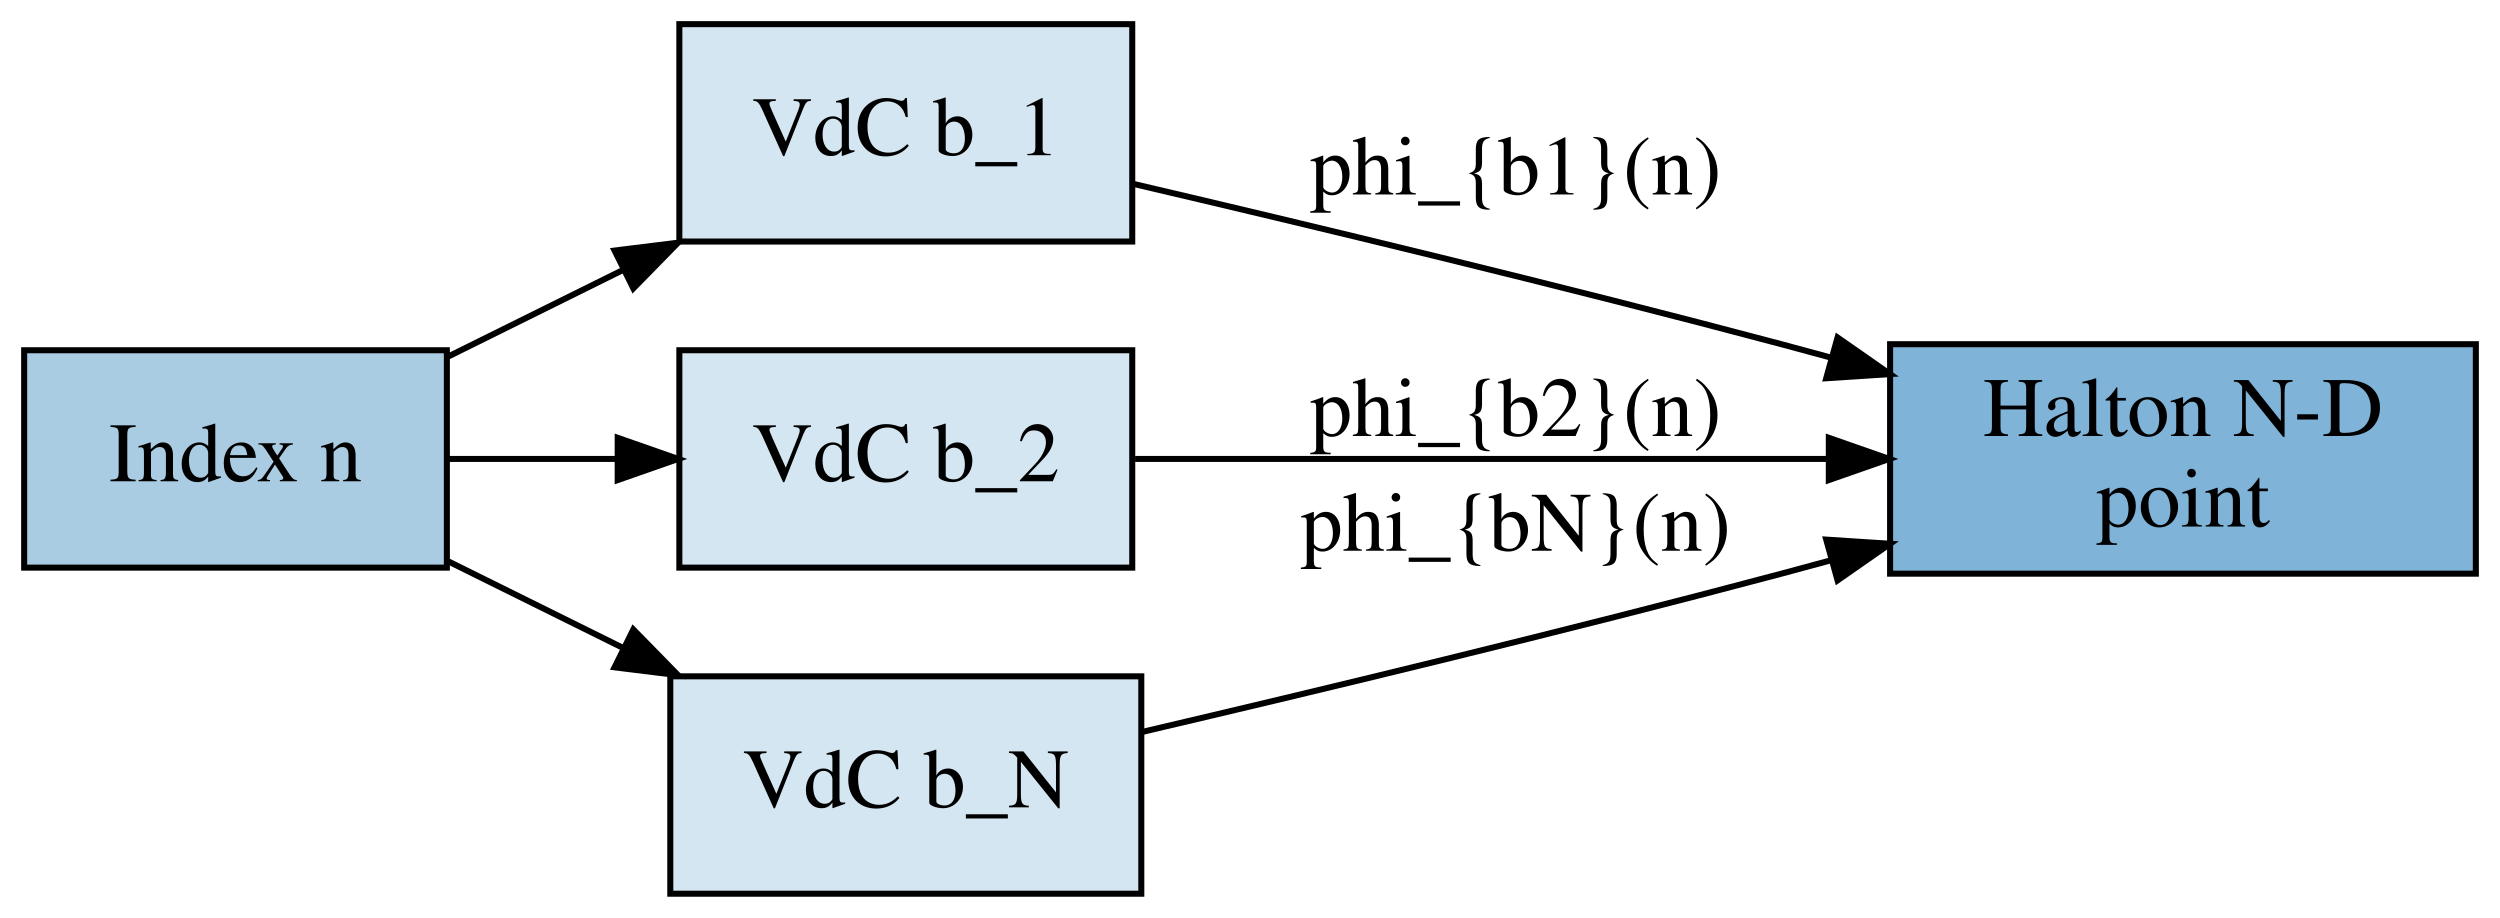
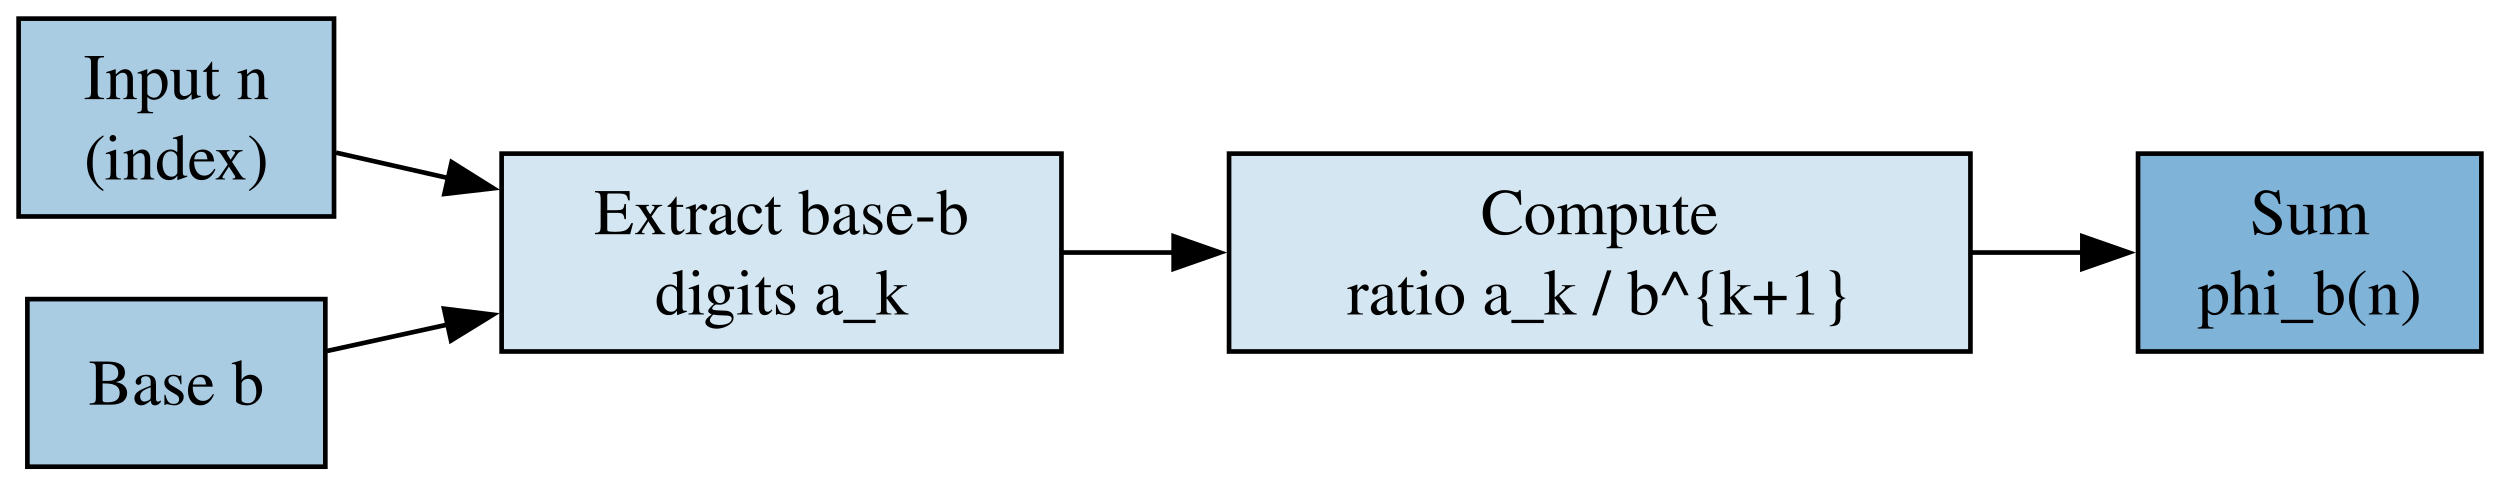
- <svg xmlns="http://www.w3.org/2000/svg" width="414pt" height="152pt" viewBox="0.00 0.00 414.00 152.00">
-   <g id="graph0" class="graph" transform="scale(1 1) rotate(0) translate(4 148)">
+ <svg xmlns="http://www.w3.org/2000/svg" width="537pt" height="104pt" viewBox="0.00 0.00 537.00 104.00">
+   <g id="graph0" class="graph" transform="scale(1 1) rotate(0) translate(4 100.25)">
    <g id="node1" class="node">
-       <polygon fill="#a9cce3" stroke="black" points="70,-90 0,-90 0,-54 70,-54 70,-90" />
-       <text text-anchor="middle" x="35" y="-68.3" font-family="Times,serif" font-size="14.00">Index n</text>
+       <polygon fill="#a9cce3" stroke="black" points="67.75,-96.25 0,-96.25 0,-53.75 67.75,-53.75 67.75,-96.25" />
+       <text xml:space="preserve" text-anchor="middle" x="33.88" y="-78.95" font-family="Times,serif" font-size="14.00">Input n</text>
+       <text xml:space="preserve" text-anchor="middle" x="33.88" y="-61.7" font-family="Times,serif" font-size="14.00">(index)</text>
+     </g>
+     <g id="node3" class="node">
+       <polygon fill="#d4e6f1" stroke="black" points="224,-67.25 103.75,-67.25 103.75,-24.75 224,-24.75 224,-67.25" />
+       <text xml:space="preserve" text-anchor="middle" x="163.88" y="-49.95" font-family="Times,serif" font-size="14.00">Extract base-b</text>
+       <text xml:space="preserve" text-anchor="middle" x="163.88" y="-32.7" font-family="Times,serif" font-size="14.00">digits a_k</text>
+     </g>
+     <g id="edge1" class="edge">
+       <path fill="none" stroke="black" d="M68.17,-67.46C75.69,-65.75 83.95,-63.88 92.36,-61.98" />
+       <polygon fill="black" stroke="black" points="93.01,-65.42 101.98,-59.8 91.46,-58.59 93.01,-65.42" />
    </g>
    <g id="node2" class="node">
-       <polygon fill="#d4e6f1" stroke="black" points="183.5,-144 108.5,-144 108.5,-108 183.5,-108 183.5,-144" />
-       <text text-anchor="middle" x="146" y="-122.3" font-family="Times,serif" font-size="14.00">VdC b_1</text>
-     </g>
-     <g id="edge1" class="edge">
-       <path fill="none" stroke="black" d="M70.19,-88.94C79.37,-93.49 89.44,-98.48 99.14,-103.28" />
-       <polygon fill="black" stroke="black" points="97.77,-106.51 108.29,-107.81 100.88,-100.24 97.77,-106.51" />
-     </g>
-     <g id="node3" class="node">
-       <polygon fill="#d4e6f1" stroke="black" points="183.5,-90 108.5,-90 108.5,-54 183.5,-54 183.5,-90" />
-       <text text-anchor="middle" x="146" y="-68.3" font-family="Times,serif" font-size="14.00">VdC b_2</text>
+       <polygon fill="#a9cce3" stroke="black" points="65.88,-36 1.88,-36 1.88,0 65.88,0 65.88,-36" />
+       <text xml:space="preserve" text-anchor="middle" x="33.88" y="-13.32" font-family="Times,serif" font-size="14.00">Base b</text>
    </g>
    <g id="edge2" class="edge">
-       <path fill="none" stroke="black" d="M70.19,-72C79.08,-72 88.82,-72 98.24,-72" />
-       <polygon fill="black" stroke="black" points="98.29,-75.5 108.29,-72 98.29,-68.5 98.29,-75.5" />
+       <path fill="none" stroke="black" d="M66.19,-24.85C74.19,-26.6 83.11,-28.55 92.22,-30.55" />
+       <polygon fill="black" stroke="black" points="91.38,-33.94 101.9,-32.66 92.88,-27.11 91.38,-33.94" />
    </g>
    <g id="node4" class="node">
-       <polygon fill="#d4e6f1" stroke="black" points="185,-36 107,-36 107,0 185,0 185,-36" />
-       <text text-anchor="middle" x="146" y="-14.3" font-family="Times,serif" font-size="14.00">VdC b_N</text>
+       <polygon fill="#d4e6f1" stroke="black" points="419.25,-67.25 260,-67.25 260,-24.75 419.25,-24.75 419.25,-67.25" />
+       <text xml:space="preserve" text-anchor="middle" x="339.62" y="-49.95" font-family="Times,serif" font-size="14.00">Compute</text>
+       <text xml:space="preserve" text-anchor="middle" x="339.62" y="-32.7" font-family="Times,serif" font-size="14.00">ratio a_k / b^{k+1}</text>
    </g>
    <g id="edge3" class="edge">
-       <path fill="none" stroke="black" d="M70.19,-55.06C79.37,-50.51 89.44,-45.52 99.14,-40.72" />
-       <polygon fill="black" stroke="black" points="100.88,-43.76 108.29,-36.19 97.77,-37.49 100.88,-43.76" />
+       <path fill="none" stroke="black" d="M224.18,-46C231.93,-46 240.01,-46 248.13,-46" />
+       <polygon fill="black" stroke="black" points="248.1,-49.5 258.1,-46 248.1,-42.5 248.1,-49.5" />
    </g>
    <g id="node5" class="node">
-       <polygon fill="#7fb3d8" stroke="black" points="406,-91 309,-91 309,-53 406,-53 406,-91" />
-       <text text-anchor="middle" x="357.5" y="-75.8" font-family="Times,serif" font-size="14.00">Halton N-D</text>
-       <text text-anchor="middle" x="357.5" y="-60.8" font-family="Times,serif" font-size="14.00">point</text>
+       <polygon fill="#7fb3d8" stroke="black" points="529,-67.25 455.25,-67.25 455.25,-24.75 529,-24.75 529,-67.25" />
+       <text xml:space="preserve" text-anchor="middle" x="492.12" y="-49.95" font-family="Times,serif" font-size="14.00">Sum</text>
+       <text xml:space="preserve" text-anchor="middle" x="492.12" y="-32.7" font-family="Times,serif" font-size="14.00">phi_b(n)</text>
    </g>
    <g id="edge4" class="edge">
-       <path fill="none" stroke="black" d="M183.51,-117.59C212.68,-110.76 254.58,-100.7 291,-91 293.74,-90.27 296.53,-89.51 299.35,-88.74" />
-       <polygon fill="black" stroke="black" points="300.3,-92.11 308.99,-86.05 298.42,-85.36 300.3,-92.11" />
-       <text text-anchor="middle" x="247" y="-115.8" font-family="Times,serif" font-size="14.00">phi_{b1}(n)</text>
-     </g>
-     <g id="edge5" class="edge">
-       <path fill="none" stroke="black" d="M183.97,-72C215.75,-72 262.13,-72 298.79,-72" />
-       <polygon fill="black" stroke="black" points="298.85,-75.5 308.85,-72 298.85,-68.5 298.85,-75.5" />
-       <text text-anchor="middle" x="247" y="-75.8" font-family="Times,serif" font-size="14.00">phi_{b2}(n)</text>
-     </g>
-     <g id="edge6" class="edge">
-       <path fill="none" stroke="black" d="M185.01,-26.76C214.11,-33.58 255.2,-43.46 291,-53 293.74,-53.73 296.53,-54.49 299.35,-55.26" />
-       <polygon fill="black" stroke="black" points="298.42,-58.64 308.99,-57.95 300.3,-51.89 298.42,-58.64" />
-       <text text-anchor="middle" x="247" y="-56.8" font-family="Times,serif" font-size="14.00">phi_{bN}(n)</text>
+       <path fill="none" stroke="black" d="M419.4,-46C427.62,-46 435.78,-46 443.49,-46" />
+       <polygon fill="black" stroke="black" points="443.29,-49.5 453.29,-46 443.29,-42.5 443.29,-49.5" />
    </g>
  </g>
</svg>
